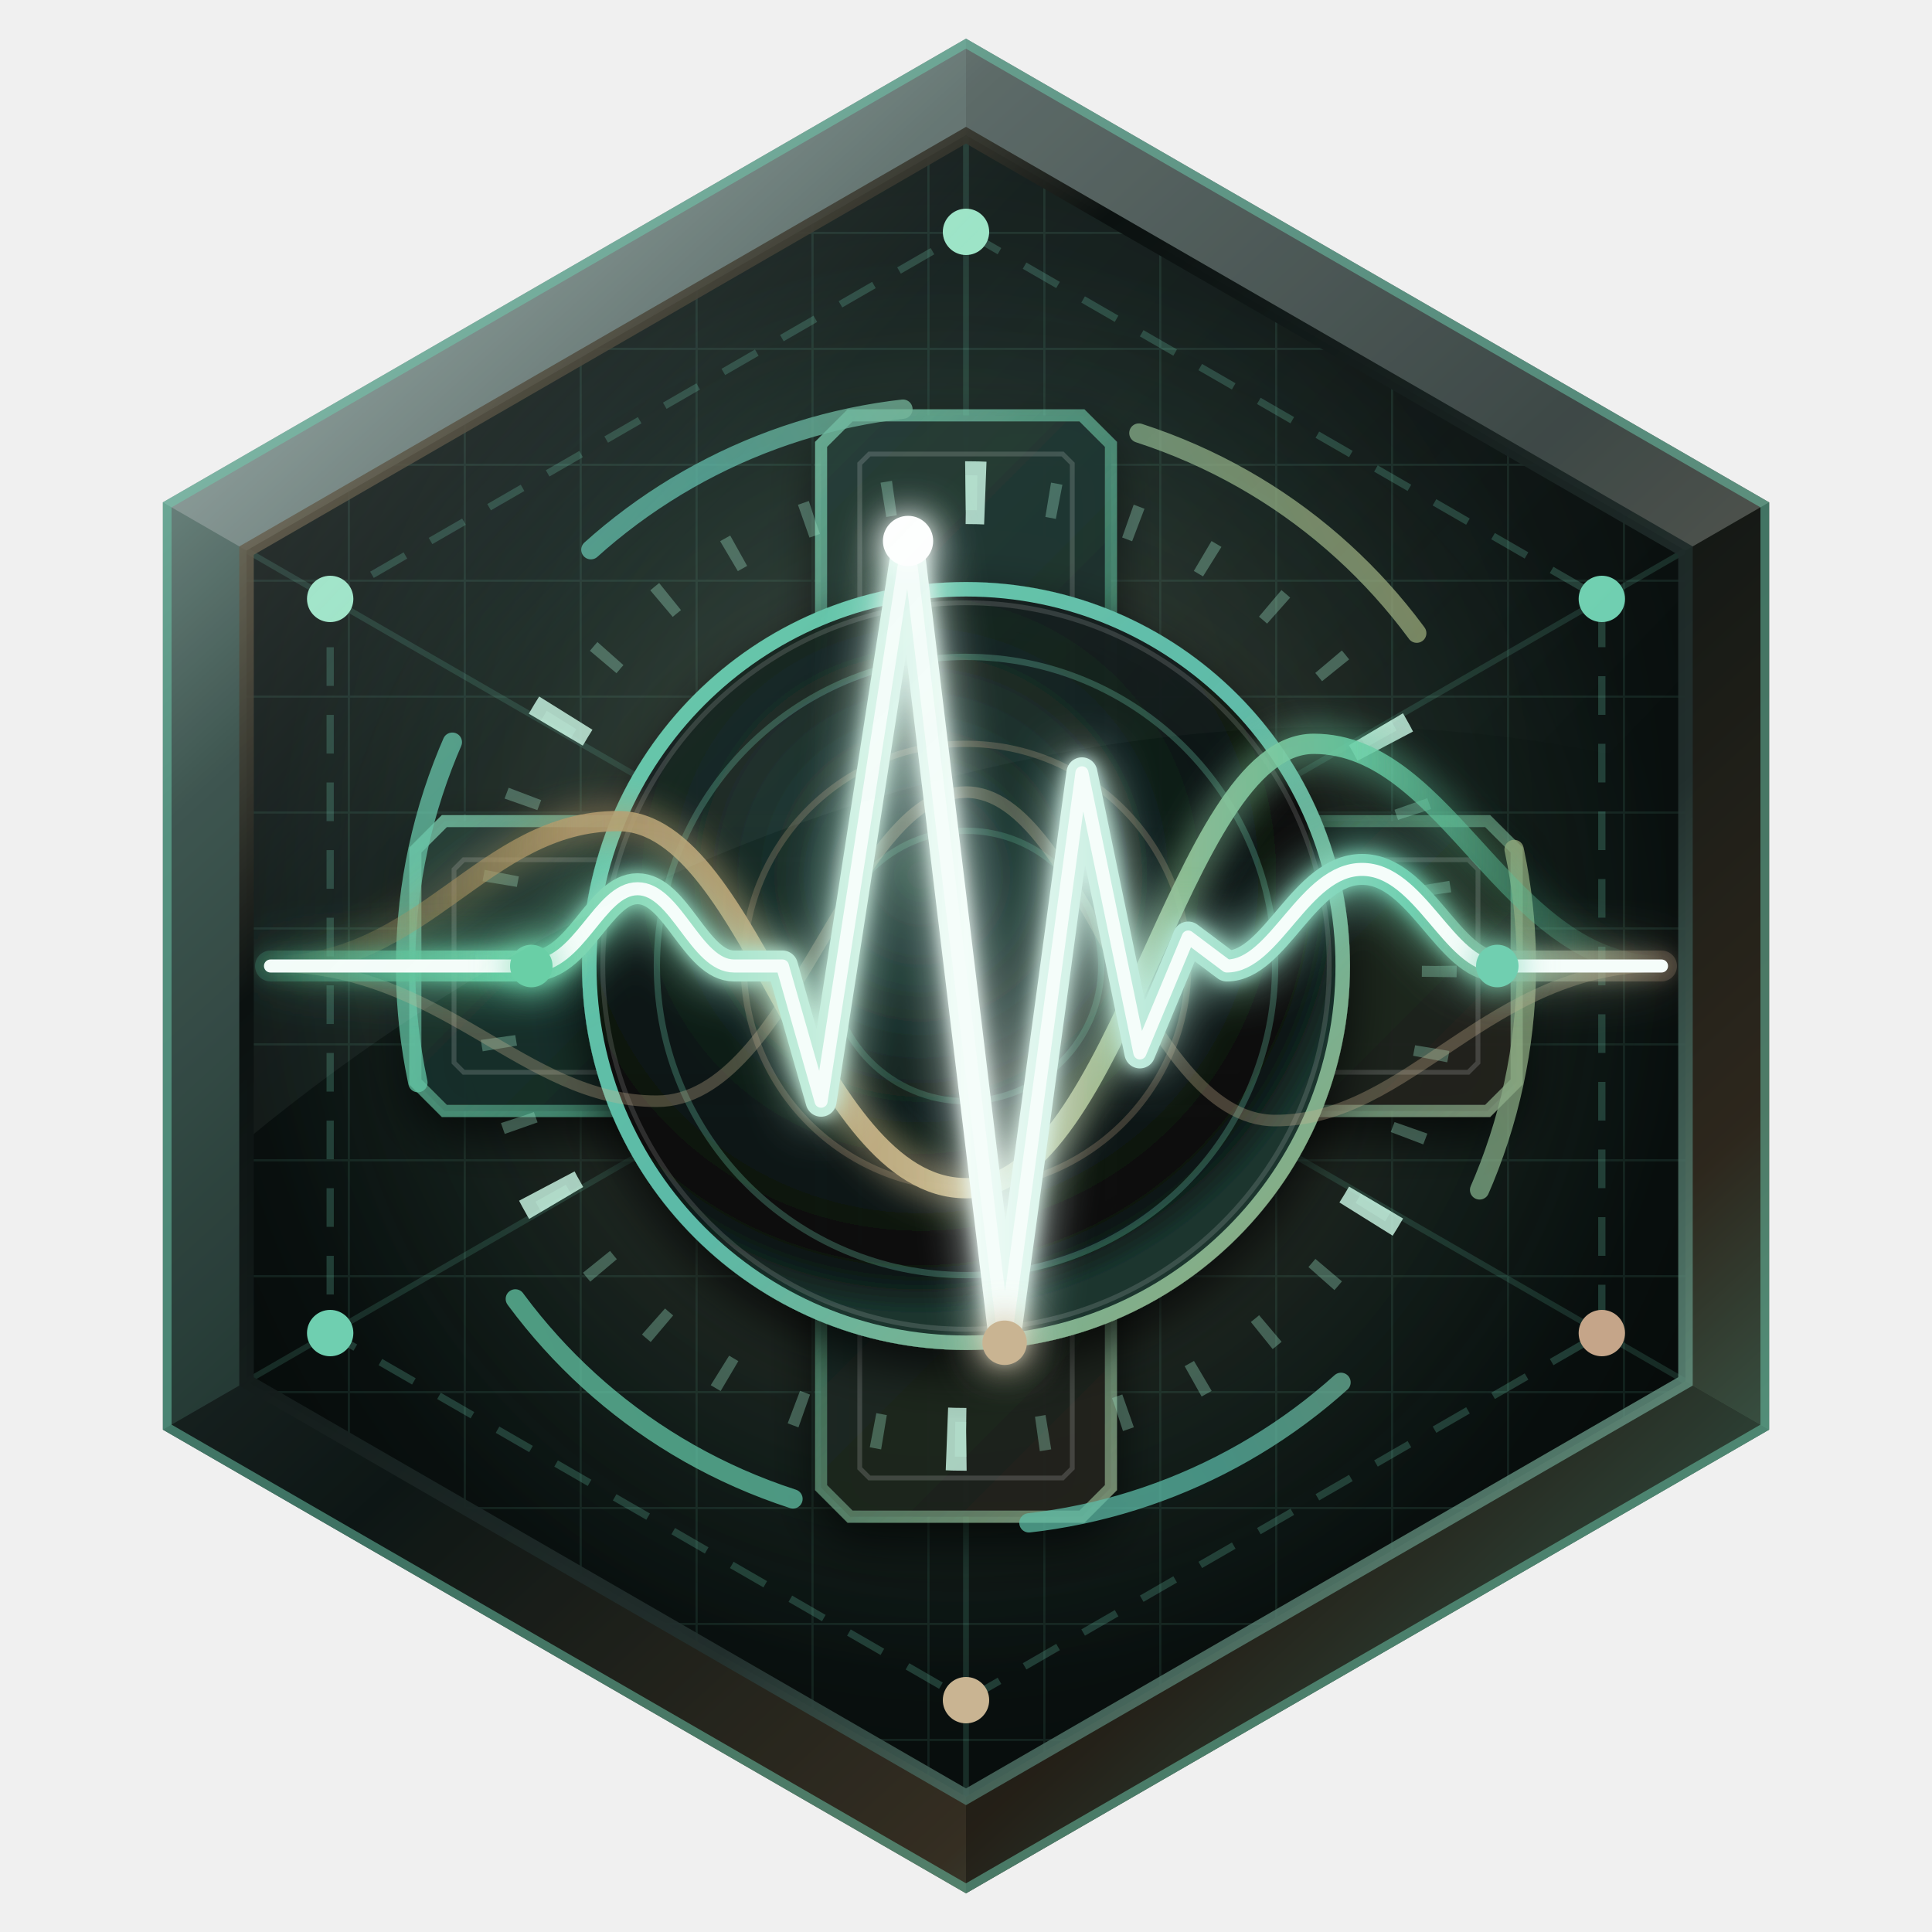
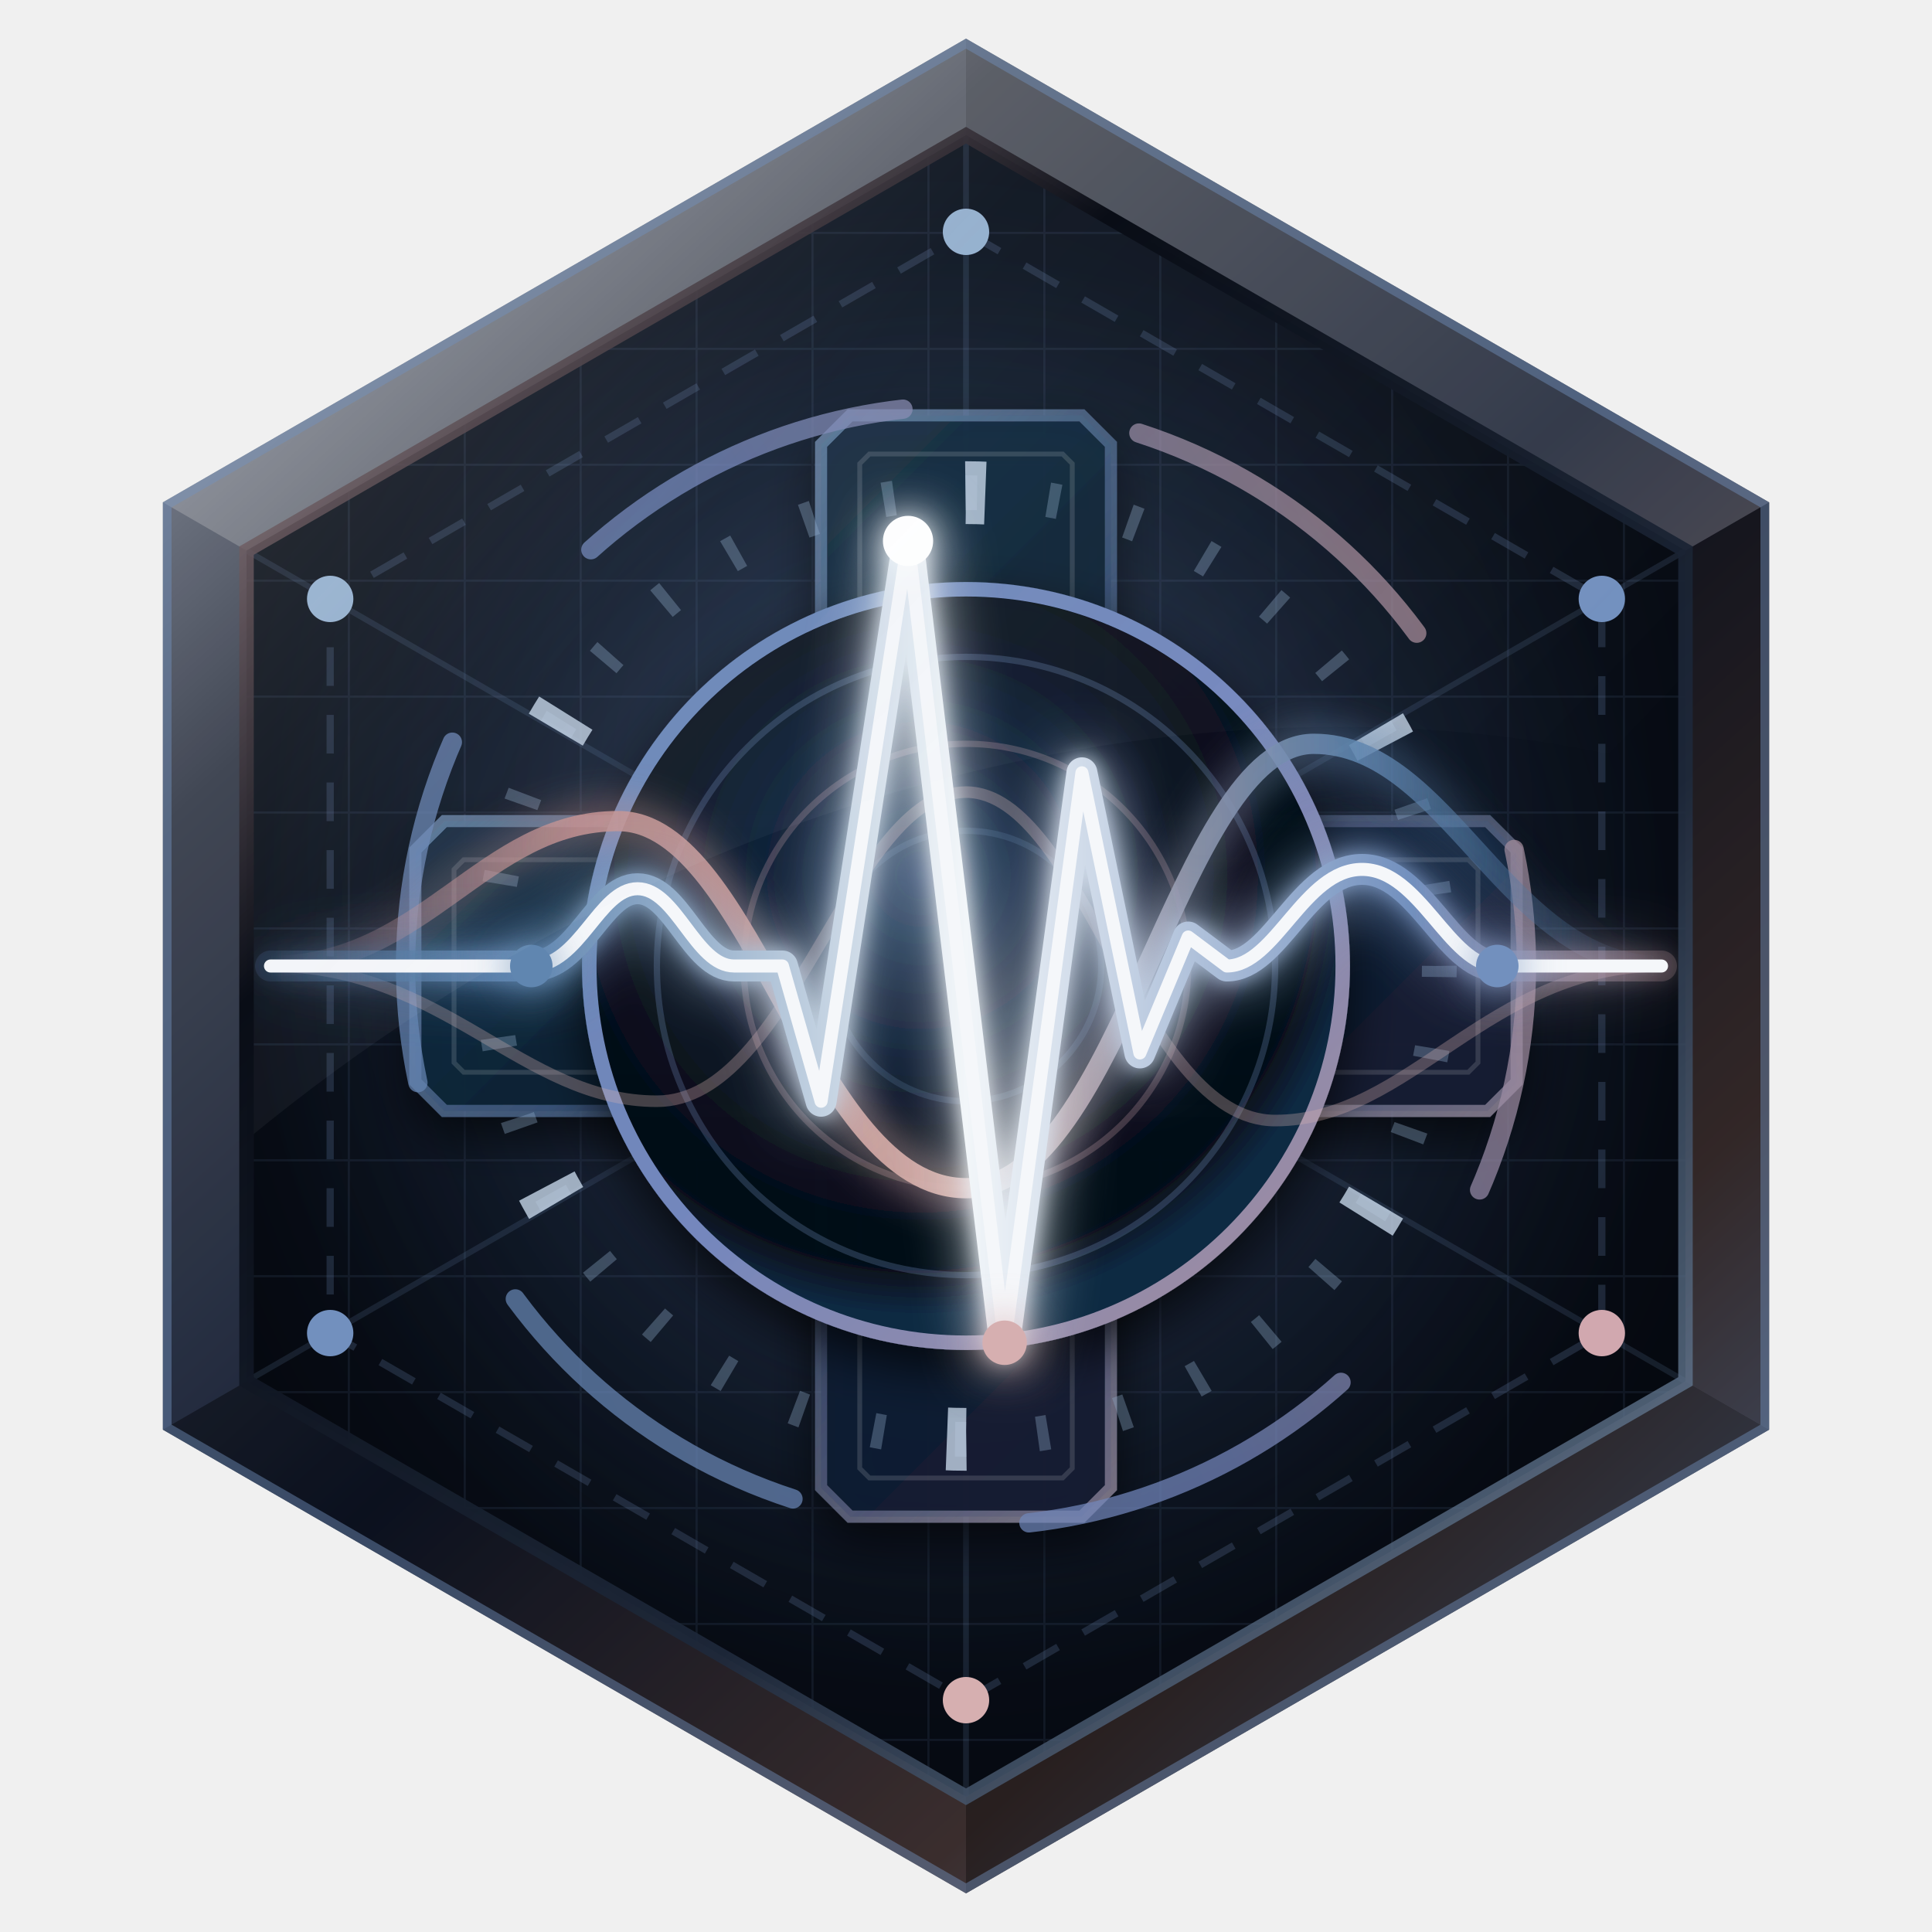
<svg xmlns="http://www.w3.org/2000/svg" width="200" height="200" viewBox="0 0 200 200" fill="none" role="img" aria-label="MedEx clinical audio and WebRTC emblem">
  <defs>
    <clipPath id="hex-outer-clip">
      <polygon points="100,4 183.14,52 183.14,148 100,196 16.86,148 16.86,52" />
    </clipPath>
    <clipPath id="hex-inner-clip">
      <polygon points="100,14 174.48,57 174.48,143 100,186 25.52,143 25.52,57" />
    </clipPath>
    <linearGradient id="bezel-metal" x1="20" y1="12" x2="180" y2="188" gradientUnits="userSpaceOnUse">
-       <stop offset="0%" stop-color="#9BADAA" />
-       <stop offset="22%" stop-color="#394A47" />
-       <stop offset="50%" stop-color="#13201E" />
-       <stop offset="78%" stop-color="#4B4130" />
-       <stop offset="100%" stop-color="#6FCFB0" />
+       <stop offset="0%" stop-color="#9FA3AD" />
+       <stop offset="22%" stop-color="#3D414B" />
+       <stop offset="50%" stop-color="#0F172A" />
+       <stop offset="78%" stop-color="#513F3F" />
+       <stop offset="100%" stop-color="#7290BE" />
    </linearGradient>
    <linearGradient id="bevel-inner" x1="180" y1="188" x2="20" y2="12" gradientUnits="userSpaceOnUse">
-       <stop offset="0%" stop-color="#9AE3C5" stop-opacity="0.72" />
-       <stop offset="35%" stop-color="#23312F" stop-opacity="0.92" />
-       <stop offset="70%" stop-color="#0B1110" stop-opacity="1" />
-       <stop offset="100%" stop-color="#C9B492" stop-opacity="0.68" />
+       <stop offset="0%" stop-color="#93AFCD" stop-opacity="0.7" />
+       <stop offset="35%" stop-color="#1E293B" stop-opacity="0.9" />
+       <stop offset="70%" stop-color="#090D16" stop-opacity="1" />
+       <stop offset="100%" stop-color="#D6AFB0" stop-opacity="0.65" />
    </linearGradient>
    <radialGradient id="chassis-bg" cx="50%" cy="46%" r="62%" fx="44%" fy="36%">
-       <stop offset="0%" stop-color="#1A2D29" />
-       <stop offset="48%" stop-color="#0F1917" />
-       <stop offset="85%" stop-color="#080E0D" />
-       <stop offset="100%" stop-color="#050A09" />
+       <stop offset="0%" stop-color="#132338" />
+       <stop offset="48%" stop-color="#0B1320" />
+       <stop offset="85%" stop-color="#060A12" />
+       <stop offset="100%" stop-color="#04070D" />
    </radialGradient>
    <radialGradient id="core-aura" cx="50%" cy="50%" r="48%">
-       <stop offset="0%" stop-color="#4CB38A" stop-opacity="0.28" />
-       <stop offset="45%" stop-color="#B08C69" stop-opacity="0.13" />
-       <stop offset="100%" stop-color="#4CB38A" stop-opacity="0" />
+       <stop offset="0%" stop-color="#456B95" stop-opacity="0.32" />
+       <stop offset="45%" stop-color="#7487BD" stop-opacity="0.14" />
+       <stop offset="100%" stop-color="#456B95" stop-opacity="0" />
    </radialGradient>
    <linearGradient id="cross-fill" x1="44" y1="44" x2="156" y2="156" gradientUnits="userSpaceOnUse">
-       <stop offset="0%" stop-color="#223C35" stop-opacity="0.94" />
-       <stop offset="50%" stop-color="#142723" stop-opacity="0.96" />
-       <stop offset="100%" stop-color="#2A211A" stop-opacity="0.94" />
+       <stop offset="0%" stop-color="#16324A" stop-opacity="0.92" />
+       <stop offset="50%" stop-color="#0D1E32" stop-opacity="0.95" />
+       <stop offset="100%" stop-color="#181B38" stop-opacity="0.92" />
    </linearGradient>
    <linearGradient id="cross-stroke" x1="44" y1="44" x2="156" y2="156" gradientUnits="userSpaceOnUse">
-       <stop offset="0%" stop-color="#9AE3C5" stop-opacity="0.88" />
-       <stop offset="50%" stop-color="#4CB995" stop-opacity="0.38" />
-       <stop offset="100%" stop-color="#C9B492" stop-opacity="0.82" />
+       <stop offset="0%" stop-color="#93AFCD" stop-opacity="0.85" />
+       <stop offset="50%" stop-color="#5173A6" stop-opacity="0.35" />
+       <stop offset="100%" stop-color="#D6AFB0" stop-opacity="0.8" />
    </linearGradient>
    <radialGradient id="diaphragm-glass" cx="44%" cy="38%" r="58%">
-       <stop offset="0%" stop-color="#2A4B44" stop-opacity="0.95" />
-       <stop offset="55%" stop-color="#0F1D1A" stop-opacity="0.96" />
-       <stop offset="88%" stop-color="#080F0E" stop-opacity="0.98" />
-       <stop offset="100%" stop-color="#1A342E" stop-opacity="1" />
+       <stop offset="0%" stop-color="#1E3A5F" stop-opacity="0.95" />
+       <stop offset="55%" stop-color="#0A1626" stop-opacity="0.96" />
+       <stop offset="88%" stop-color="#050B14" stop-opacity="0.98" />
+       <stop offset="100%" stop-color="#0E2942" stop-opacity="1" />
    </radialGradient>
    <linearGradient id="pcm-wave-grad" x1="28" y1="100" x2="172" y2="100" gradientUnits="userSpaceOnUse">
-       <stop offset="0%" stop-color="#4CB38A" stop-opacity="0.22" />
-       <stop offset="18%" stop-color="#69CFA6" stop-opacity="1" />
-       <stop offset="50%" stop-color="#F3FDF9" stop-opacity="1" />
-       <stop offset="82%" stop-color="#6FCFB0" stop-opacity="1" />
-       <stop offset="100%" stop-color="#C5A589" stop-opacity="0.22" />
+       <stop offset="0%" stop-color="#456B95" stop-opacity="0.2" />
+       <stop offset="18%" stop-color="#6086B0" stop-opacity="1" />
+       <stop offset="50%" stop-color="#F2F6F9" stop-opacity="1" />
+       <stop offset="82%" stop-color="#7290BE" stop-opacity="1" />
+       <stop offset="100%" stop-color="#D1A8AF" stop-opacity="0.2" />
    </linearGradient>
    <linearGradient id="opus-wave-grad" x1="28" y1="100" x2="172" y2="100" gradientUnits="userSpaceOnUse">
-       <stop offset="0%" stop-color="#A18447" stop-opacity="0" />
-       <stop offset="22%" stop-color="#B49867" stop-opacity="0.85" />
-       <stop offset="50%" stop-color="#CBBB8F" stop-opacity="0.95" />
-       <stop offset="78%" stop-color="#69CFA6" stop-opacity="0.85" />
-       <stop offset="100%" stop-color="#4CB38A" stop-opacity="0" />
+       <stop offset="0%" stop-color="#C39198" stop-opacity="0" />
+       <stop offset="22%" stop-color="#C48F8E" stop-opacity="0.85" />
+       <stop offset="50%" stop-color="#D5B0AB" stop-opacity="0.95" />
+       <stop offset="78%" stop-color="#6086B0" stop-opacity="0.85" />
+       <stop offset="100%" stop-color="#456B95" stop-opacity="0" />
    </linearGradient>
    <linearGradient id="ring-grad" x1="40" y1="40" x2="160" y2="160" gradientUnits="userSpaceOnUse">
-       <stop offset="0%" stop-color="#69CFA6" />
-       <stop offset="50%" stop-color="#5BB9A7" />
-       <stop offset="100%" stop-color="#B5A064" />
+       <stop offset="0%" stop-color="#6086B0" />
+       <stop offset="50%" stop-color="#7487BD" />
+       <stop offset="100%" stop-color="#C2908A" />
    </linearGradient>
    <linearGradient id="glass-sheen" x1="16" y1="10" x2="130" y2="120" gradientUnits="userSpaceOnUse">
-       <stop offset="0%" stop-color="#FFFFFF" stop-opacity="0.24" />
-       <stop offset="45%" stop-color="#CCEEE4" stop-opacity="0.06" />
+       <stop offset="0%" stop-color="#FFFFFF" stop-opacity="0.22" />
+       <stop offset="45%" stop-color="#CED8E9" stop-opacity="0.06" />
      <stop offset="100%" stop-color="#FFFFFF" stop-opacity="0" />
    </linearGradient>
    <pattern id="osc-grid" width="12" height="12" patternUnits="userSpaceOnUse">
-       <path d="M 12 0 L 0 0 0 12" fill="none" stroke="#6FCFB0" stroke-width="0.45" stroke-opacity="0.11" />
+       <path d="M 12 0 L 0 0 0 12" fill="none" stroke="#7290BE" stroke-width="0.45" stroke-opacity="0.11" />
    </pattern>
    <filter id="signal-bloom" x="-25%" y="-35%" width="150%" height="170%">
-       <feGaussianBlur in="SourceGraphic" stdDeviation="2.6" result="blur1" />
-       <feGaussianBlur in="SourceGraphic" stdDeviation="0.9" result="blur2" />
+       <feGaussianBlur in="SourceGraphic" stdDeviation="3.2" result="blur1" />
+       <feGaussianBlur in="SourceGraphic" stdDeviation="1.1" result="blur2" />
      <feMerge>
        <feMergeNode in="blur1" />
        <feMergeNode in="blur2" />
        <feMergeNode in="SourceGraphic" />
      </feMerge>
    </filter>
    <filter id="soft-glow" x="-30%" y="-30%" width="160%" height="160%">
-       <feGaussianBlur in="SourceGraphic" stdDeviation="1.9" result="blur" />
+       <feGaussianBlur in="SourceGraphic" stdDeviation="2.2" result="blur" />
      <feMerge>
        <feMergeNode in="blur" />
        <feMergeNode in="SourceGraphic" />
      </feMerge>
    </filter>
    <filter id="inset-depth" x="-10%" y="-10%" width="120%" height="120%">
-       <feDropShadow dx="0" dy="2" stdDeviation="2.5" flood-color="#000000" flood-opacity="0.72" />
+       <feDropShadow dx="0" dy="2" stdDeviation="2.5" flood-color="#000000" flood-opacity="0.7" />
    </filter>
  </defs>
  <g clip-path="url(#hex-outer-clip)">
    <polygon points="100,4 183.14,52 183.14,148 100,196 16.86,148 16.86,52" fill="url(#bezel-metal)" />
-     <polygon points="100,4 183.14,52 174.48,57 100,14" fill="#FFFFFF" fill-opacity="0.18" />
-     <polygon points="100,4 16.86,52 25.52,57 100,14" fill="#E8F7F3" fill-opacity="0.26" />
-     <polygon points="16.86,52 16.86,148 25.52,143 25.52,57" fill="#6FCFB0" fill-opacity="0.09" />
-     <polygon points="183.14,52 183.14,148 174.48,143 174.48,57" fill="#000000" fill-opacity="0.4" />
-     <polygon points="100,196 183.14,148 174.48,143 100,186" fill="#000000" fill-opacity="0.52" />
-     <polygon points="100,196 16.86,148 25.52,143 100,186" fill="#000000" fill-opacity="0.3" />
+     <polygon points="100,4 183.14,52 174.48,57 100,14" fill="#FFFFFF" fill-opacity="0.16" />
+     <polygon points="100,4 16.86,52 25.52,57 100,14" fill="#E9EDF5" fill-opacity="0.24" />
+     <polygon points="16.86,52 16.86,148 25.52,143 25.52,57" fill="#7290BE" fill-opacity="0.08" />
+     <polygon points="183.14,52 183.14,148 174.48,143 174.48,57" fill="#000000" fill-opacity="0.38" />
+     <polygon points="100,196 183.14,148 174.48,143 100,186" fill="#000000" fill-opacity="0.5" />
+     <polygon points="100,196 16.86,148 25.52,143 100,186" fill="#000000" fill-opacity="0.28" />
    <g clip-path="url(#hex-inner-clip)">
      <polygon points="100,14 174.48,57 174.48,143 100,186 25.52,143 25.52,57" fill="url(#chassis-bg)" />
      <rect x="14" y="14" width="172" height="172" fill="url(#osc-grid)" />
      <circle cx="100" cy="100" r="78" fill="url(#core-aura)" />
-       <g stroke="#6FCFB0" stroke-width="0.6" stroke-opacity="0.16">
+       <g stroke="#7290BE" stroke-width="0.6" stroke-opacity="0.16">
        <line x1="100" y1="14" x2="100" y2="186" />
        <line x1="25.52" y1="57" x2="174.48" y2="143" />
        <line x1="174.48" y1="57" x2="25.52" y2="143" />
      </g>
-       <polygon points="100,24 165.82,62 165.82,138 100,176 34.18,138 34.18,62" fill="none" stroke="#6FCFB0" stroke-width="0.75" stroke-opacity="0.24" stroke-dasharray="4 3" />
+       <polygon points="100,24 165.82,62 165.82,138 100,176 34.18,138 34.18,62" fill="none" stroke="#7290BE" stroke-width="0.75" stroke-opacity="0.22" stroke-dasharray="4 3" />
      <path d="M 88,43 L 112,43 L 115,46 L 115,85 L 154,85 L 157,88 L 157,112 L 154,115 L 115,115 L 115,154 L 112,157 L 88,157 L 85,154 L 85,115 L 46,115 L 43,112 L 43,88 L 46,85 L 85,85 L 85,46 Z" fill="url(#cross-fill)" stroke="url(#cross-stroke)" stroke-width="1.25" filter="url(#inset-depth)" />
-       <path d="M 90,47 L 110,47 L 111,48 L 111,89 L 152,89 L 153,90 L 153,110 L 152,111 L 111,111 L 111,152 L 110,153 L 90,153 L 89,152 L 89,111 L 48,111 L 47,110 L 47,90 L 48,89 L 89,89 L 89,48 Z" fill="none" stroke="#FFFFFF" stroke-width="0.5" stroke-opacity="0.16" />
-       <circle cx="100" cy="100" r="58" fill="none" stroke="url(#ring-grad)" stroke-width="2" stroke-linecap="round" stroke-dasharray="36 24.74" transform="rotate(-72 100 100)" opacity="0.74" />
-       <circle cx="100" cy="100" r="49" fill="none" stroke="#9AE3C5" stroke-width="3.6" stroke-dasharray="1.15 7.402" transform="rotate(-90 100 100)" opacity="0.34" />
-       <circle cx="100" cy="100" r="49" fill="none" stroke="#C4F0DE" stroke-width="6.5" stroke-dasharray="2 49.31" transform="rotate(-90 100 100)" opacity="0.84" />
+       <path d="M 90,47 L 110,47 L 111,48 L 111,89 L 152,89 L 153,90 L 153,110 L 152,111 L 111,111 L 111,152 L 110,153 L 90,153 L 89,152 L 89,111 L 48,111 L 47,110 L 47,90 L 48,89 L 89,89 L 89,48 Z" fill="none" stroke="#FFFFFF" stroke-width="0.5" stroke-opacity="0.14" />
+       <circle cx="100" cy="100" r="58" fill="none" stroke="url(#ring-grad)" stroke-width="2" stroke-linecap="round" stroke-dasharray="36 24.74" transform="rotate(-72 100 100)" opacity="0.72" />
+       <circle cx="100" cy="100" r="49" fill="none" stroke="#93AFCD" stroke-width="3.6" stroke-dasharray="1.15 7.402" transform="rotate(-90 100 100)" opacity="0.34" />
+       <circle cx="100" cy="100" r="49" fill="none" stroke="#BFD0E2" stroke-width="6.5" stroke-dasharray="2 49.31" transform="rotate(-90 100 100)" opacity="0.82" />
      <circle cx="100" cy="100" r="39" fill="url(#diaphragm-glass)" stroke="url(#ring-grad)" stroke-width="1.5" filter="url(#inset-depth)" />
-       <circle cx="100" cy="100" r="37.6" fill="none" stroke="#FFFFFF" stroke-width="0.5" stroke-opacity="0.14" />
-       <circle cx="100" cy="100" r="32" fill="none" stroke="#6FCFB0" stroke-width="0.65" stroke-opacity="0.28" />
-       <circle cx="100" cy="100" r="23" fill="none" stroke="#C5A589" stroke-width="0.65" stroke-opacity="0.26" />
-       <circle cx="100" cy="100" r="14" fill="none" stroke="#69CFA6" stroke-width="0.65" stroke-opacity="0.22" />
-       <path d="M 28,100 C 46,100 54,114 68,114 C 82,114 88,82 100,82 C 112,82 118,116 132,116 C 146,116 154,100 172,100" fill="none" stroke="#C9B492" stroke-width="1.2" stroke-opacity="0.32" />
+       <circle cx="100" cy="100" r="32" fill="none" stroke="#7290BE" stroke-width="0.65" stroke-opacity="0.28" />
+       <circle cx="100" cy="100" r="23" fill="none" stroke="#D1A8AF" stroke-width="0.65" stroke-opacity="0.26" />
+       <circle cx="100" cy="100" r="14" fill="none" stroke="#6086B0" stroke-width="0.65" stroke-opacity="0.22" />
+       <path d="M 28,100 C 46,100 54,114 68,114 C 82,114 88,82 100,82 C 112,82 118,116 132,116 C 146,116 154,100 172,100" fill="none" stroke="#D6AFB0" stroke-width="1.2" stroke-opacity="0.32" />
      <path d="M 28,100 C 44,100 50,85 64,85 C 78,85 84,123 100,123 C 116,123 122,77 136,77 C 150,77 156,100 172,100" fill="none" stroke="url(#opus-wave-grad)" stroke-width="2.1" stroke-linecap="round" filter="url(#soft-glow)" />
      <path d="M 28,100 L 55,100 C 60,100 62,92 66,92 C 70,92 72,100 76,100 L 81,100 L 85,114 L 94,56 L 104,139 L 112,80 L 118,109 L 123,97 L 127,100 C 132,100 135,90 141,90 C 147,90 150,100 155,100 L 172,100" fill="none" stroke="url(#pcm-wave-grad)" stroke-width="3.2" stroke-linecap="round" stroke-linejoin="round" filter="url(#signal-bloom)" />
-       <path d="M 28,100 L 55,100 C 60,100 62,92 66,92 C 70,92 72,100 76,100 L 81,100 L 85,114 L 94,56 L 104,139 L 112,80 L 118,109 L 123,97 L 127,100 C 132,100 135,90 141,90 C 147,90 150,100 155,100 L 172,100" fill="none" stroke="#F5FDFA" stroke-width="1.35" stroke-linecap="round" stroke-linejoin="round" />
+       <path d="M 28,100 L 55,100 C 60,100 62,92 66,92 C 70,92 72,100 76,100 L 81,100 L 85,114 L 94,56 L 104,139 L 112,80 L 118,109 L 123,97 L 127,100 C 132,100 135,90 141,90 C 147,90 150,100 155,100 L 172,100" fill="none" stroke="#F5F7FA" stroke-width="1.35" stroke-linecap="round" stroke-linejoin="round" />
      <g filter="url(#soft-glow)">
-         <circle cx="55" cy="100" r="2.2" fill="#69CFA6" />
+         <circle cx="55" cy="100" r="2.2" fill="#6086B0" />
        <circle cx="94" cy="56" r="2.6" fill="#FFFFFF" />
-         <circle cx="104" cy="139" r="2.3" fill="#C9B492" />
-         <circle cx="155" cy="100" r="2.2" fill="#6FCFB0" />
+         <circle cx="104" cy="139" r="2.3" fill="#D6AFB0" />
+         <circle cx="155" cy="100" r="2.2" fill="#7290BE" />
      </g>
      <g>
-         <circle cx="100" cy="24" r="2.4" fill="#9AE3C5" />
-         <circle cx="165.82" cy="62" r="2.4" fill="#6FCFB0" />
-         <circle cx="165.82" cy="138" r="2.4" fill="#C5A589" />
-         <circle cx="100" cy="176" r="2.4" fill="#C9B492" />
-         <circle cx="34.18" cy="138" r="2.4" fill="#6FCFB0" />
-         <circle cx="34.18" cy="62" r="2.4" fill="#9AE3C5" />
+         <circle cx="100" cy="24" r="2.4" fill="#93AFCD" />
+         <circle cx="165.82" cy="62" r="2.4" fill="#7290BE" />
+         <circle cx="165.82" cy="138" r="2.4" fill="#D1A8AF" />
+         <circle cx="100" cy="176" r="2.4" fill="#D6AFB0" />
+         <circle cx="34.18" cy="138" r="2.4" fill="#7290BE" />
+         <circle cx="34.18" cy="62" r="2.4" fill="#93AFCD" />
      </g>
      <path d="M 100,14 L 174.48,57 L 174.48,80 C 132,68 74,78 25.52,118 L 25.52,57 Z" fill="url(#glass-sheen)" />
    </g>
    <polygon points="100,14 174.48,57 174.48,143 100,186 25.52,143 25.52,57" fill="none" stroke="url(#bevel-inner)" stroke-width="1.5" />
-     <polygon points="100,4 183.14,52 183.14,148 100,196 16.86,148 16.86,52" fill="none" stroke="#6FCFB0" stroke-opacity="0.5" stroke-width="1.8" />
+     <polygon points="100,4 183.14,52 183.14,148 100,196 16.86,148 16.86,52" fill="none" stroke="#7290BE" stroke-opacity="0.45" stroke-width="1.8" />
  </g>
</svg>
